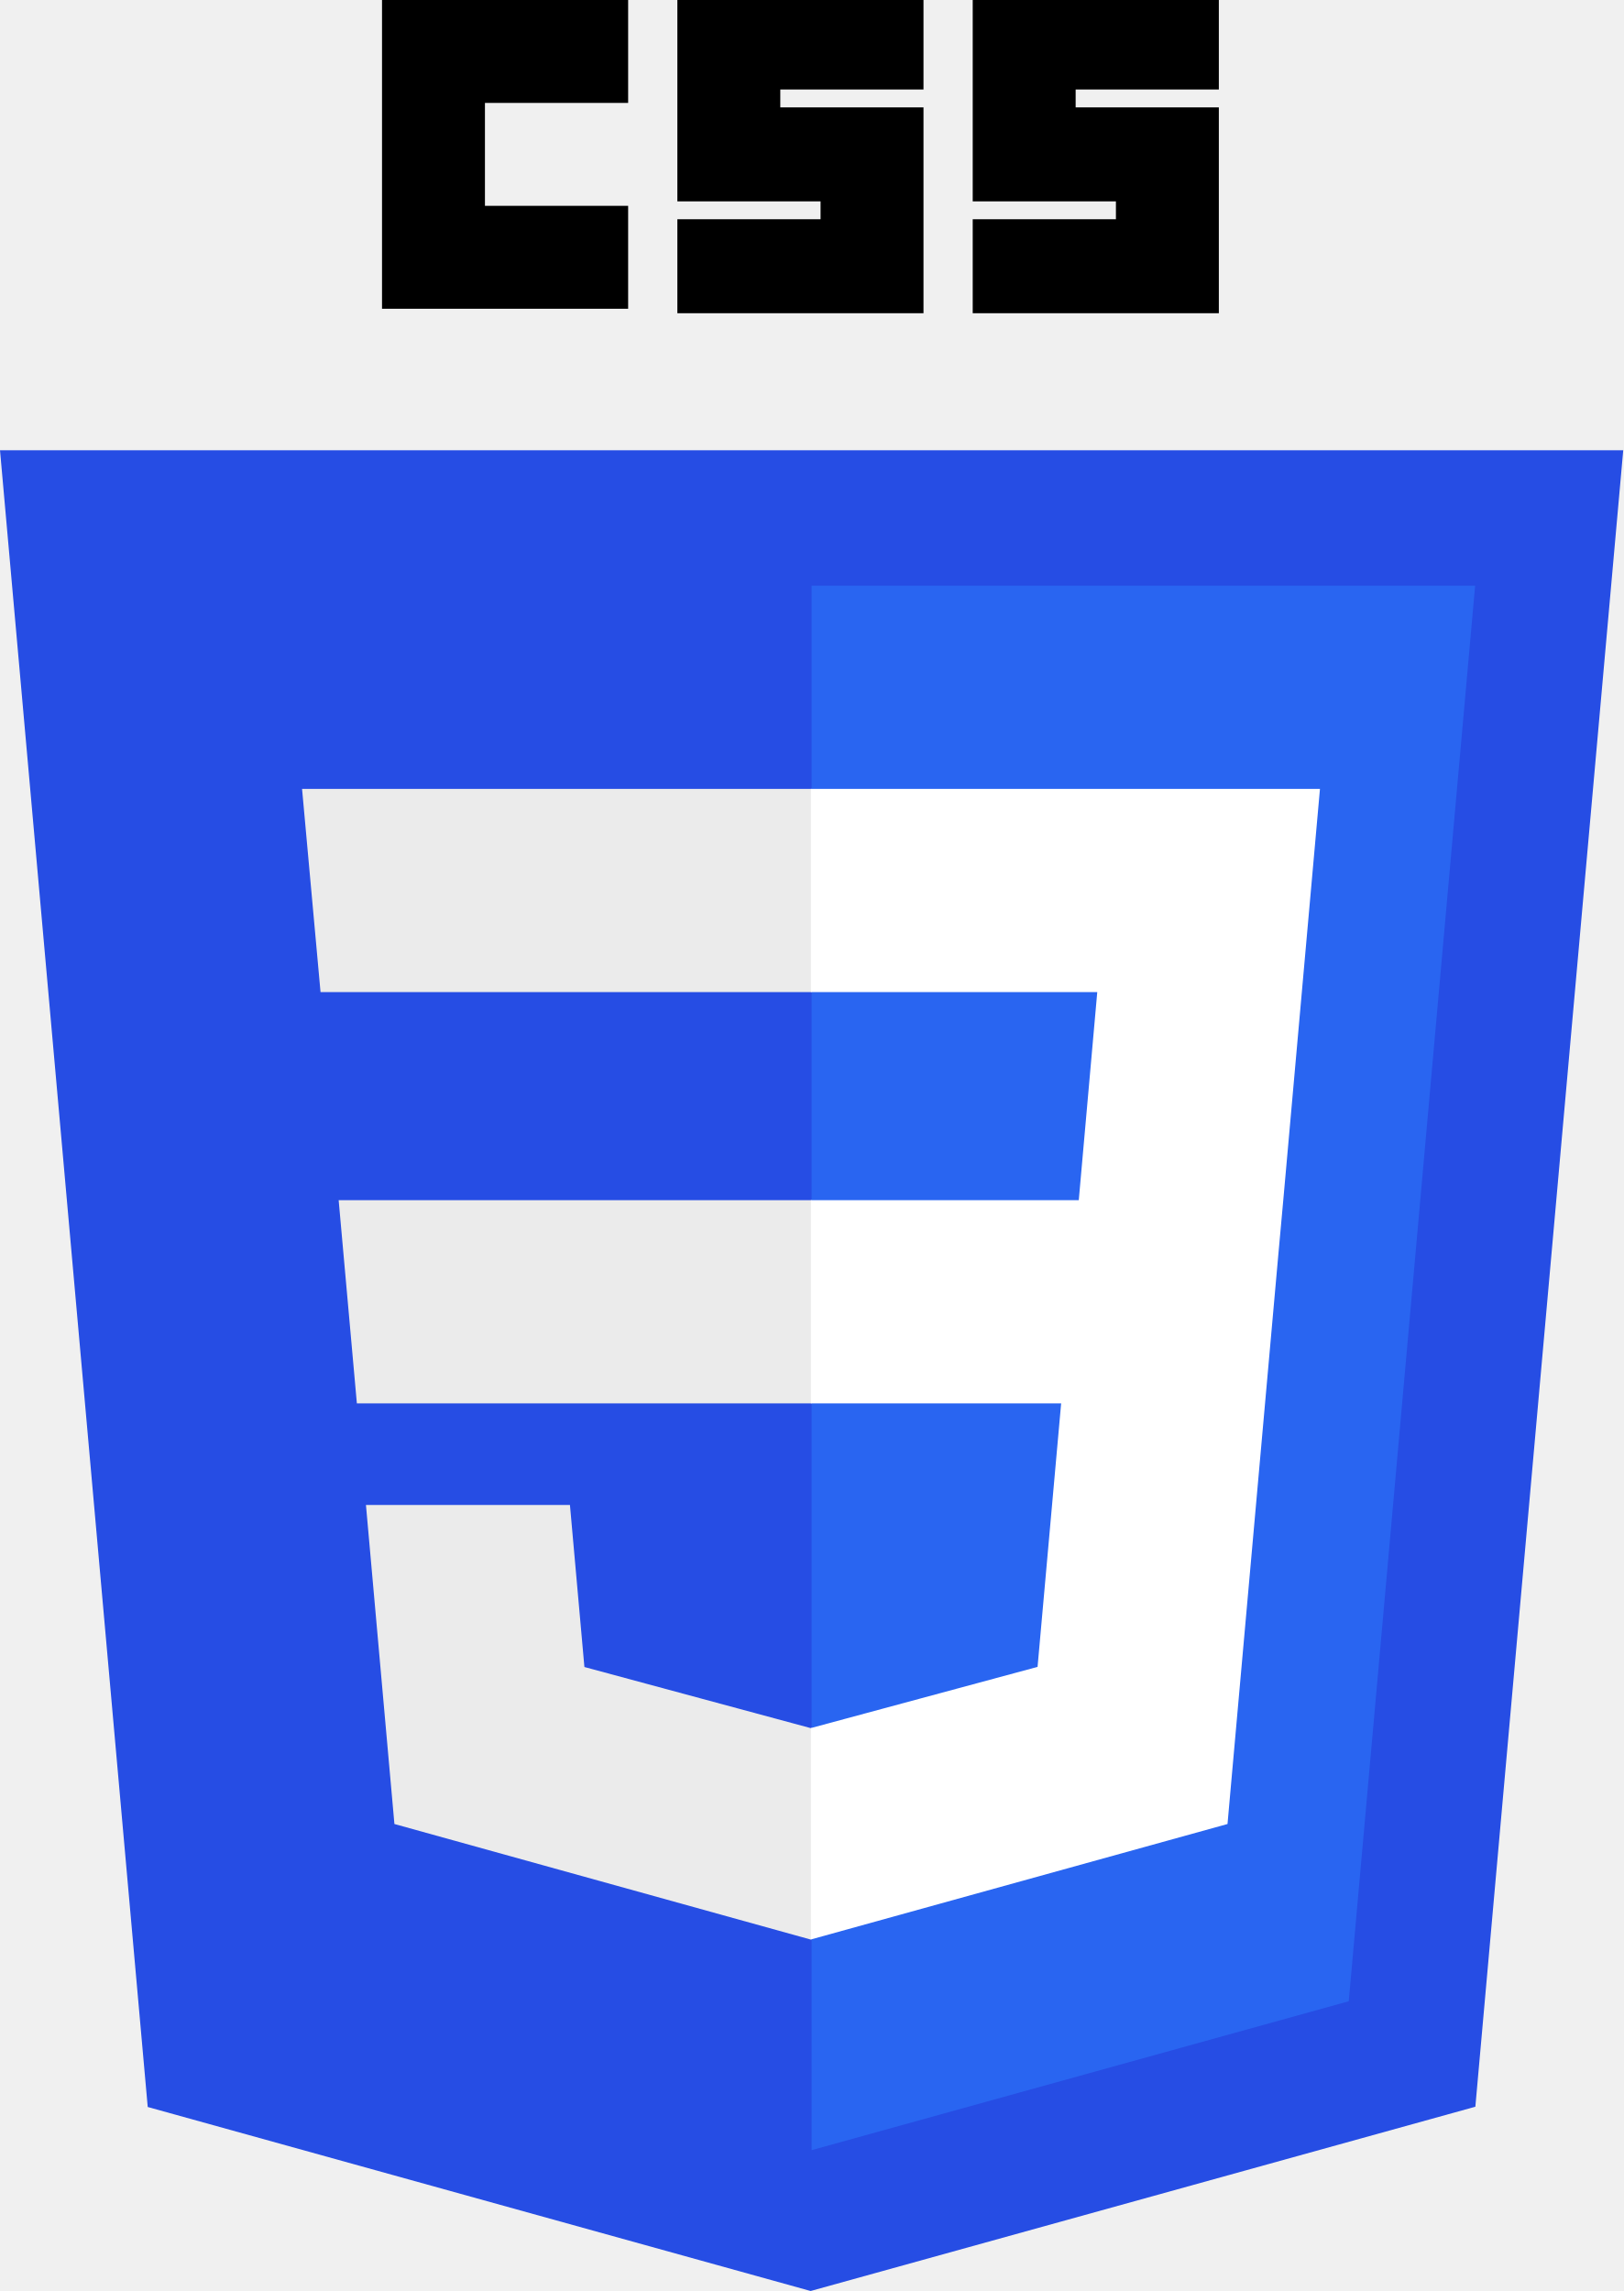
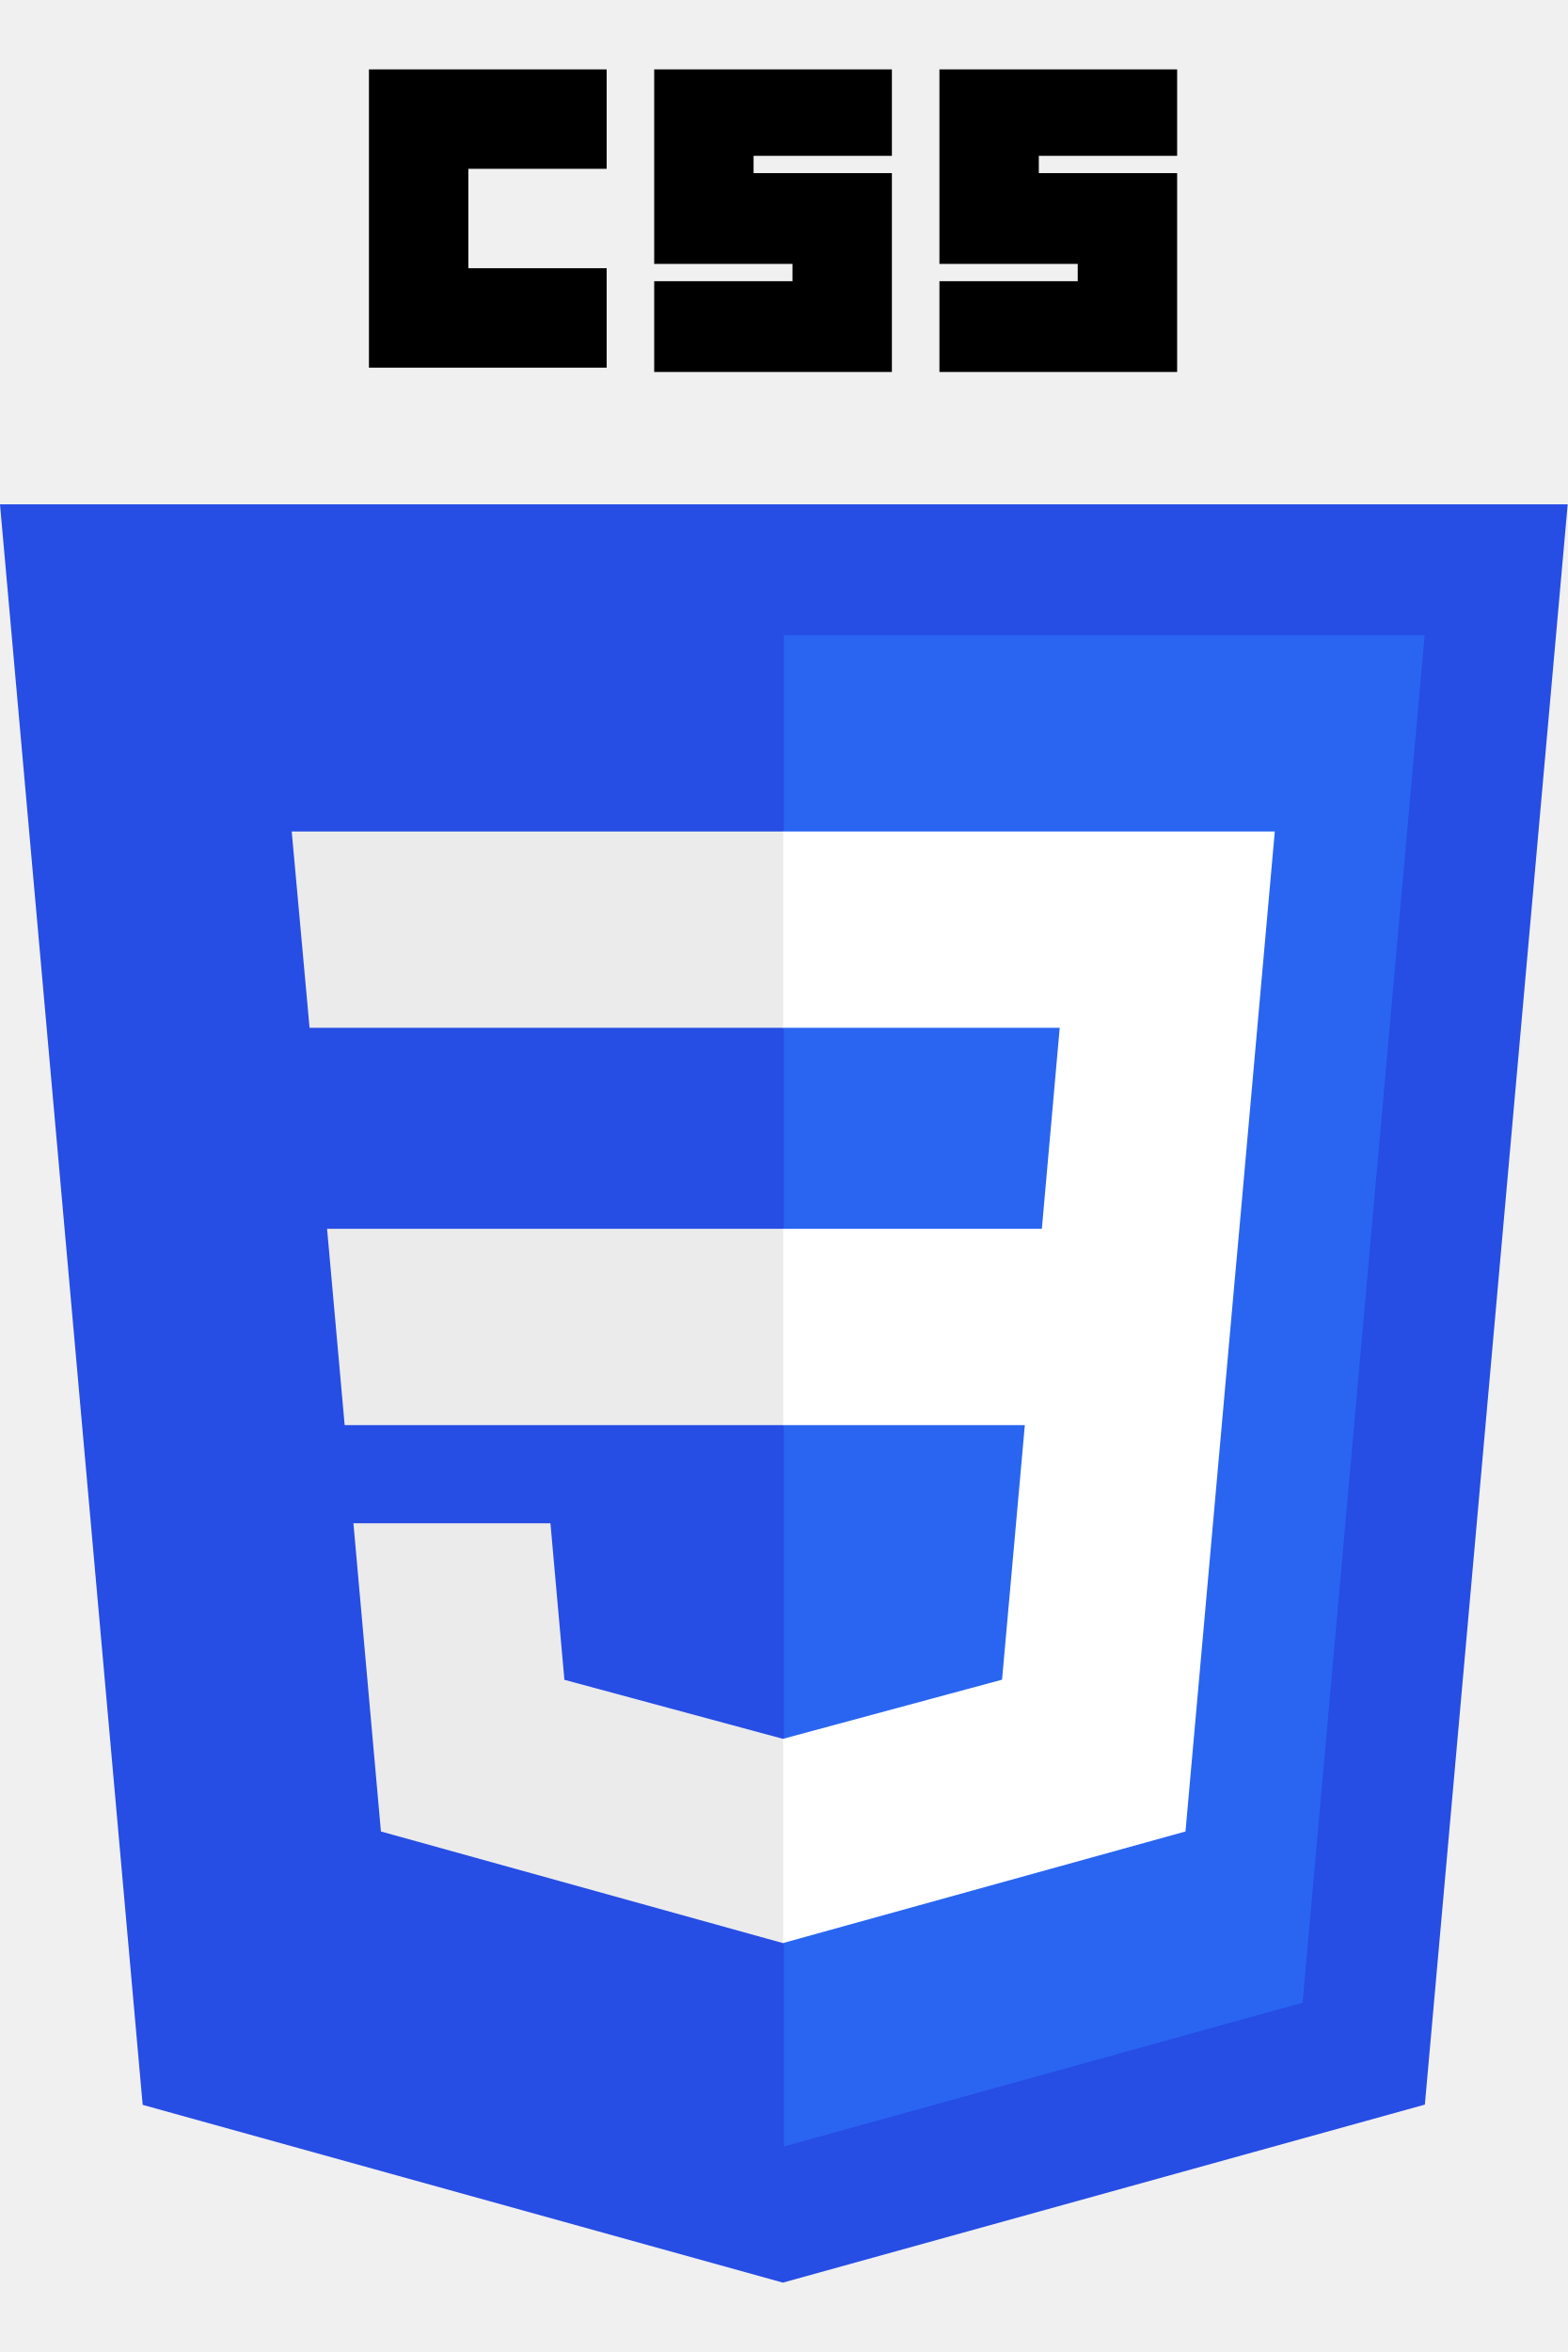
- <svg xmlns="http://www.w3.org/2000/svg" width="102.372mm" height="144.498mm" viewBox="0 0 362.734 512" id="svg3476" version="1.1">
+ <svg xmlns="http://www.w3.org/2000/svg" width="100" height="150" viewBox="0 0 362.734 512" id="svg3476" version="1.1">
  <defs id="defs3478" />
  <g id="layer1" transform="translate(-193.633,-276.3622)">
    <g id="g3013" transform="translate(119,276.3622)">
      <polygon id="polygon2989" points="437.367,100.62 404.321,470.819 255.778,512 107.644,470.877 74.633,100.62 " style="fill:#264de4" />
      <polygon id="polygon2991" points="376.03,447.246 404.27,130.894 256,130.894 256,480.523 " style="fill:#2965f1" />
      <polygon id="polygon2993" points="150.31,268.217 154.38,313.627 256,313.627 256,268.217 " style="fill:#ebebeb" />
      <polygon id="polygon2995" points="256,176.305 255.843,176.305 142.132,176.305 146.26,221.716 256,221.716 " style="fill:#ebebeb" />
      <polygon id="polygon2997" points="256,433.399 256,386.153 255.801,386.206 205.227,372.55 201.994,336.333 177.419,336.333 156.409,336.333 162.771,407.634 255.791,433.457 " style="fill:#ebebeb" />
      <path id="path2999" d="m 160,0 55,0 0,23 -32,0 0,23 32,0 0,23 -55,0 z" />
      <path id="path3001" d="m 226,0 55,0 0,20 -32,0 0,4 32,0 0,46 -55,0 0,-21 32,0 0,-4 -32,0 z" />
      <path id="path3003" d="m 292,0 55,0 0,20 -32,0 0,4 32,0 0,46 -55,0 0,-21 32,0 0,-4 -32,0 z" />
      <polygon id="polygon3005" points="311.761,313.627 306.49,372.521 255.843,386.191 255.843,433.435 348.937,407.634 349.62,399.962 360.291,280.411 361.399,268.217 369.597,176.305 255.843,176.305 255.843,221.716 319.831,221.716 315.699,268.217 255.843,268.217 255.843,313.627 " style="fill:#ffffff" />
    </g>
  </g>
</svg>
